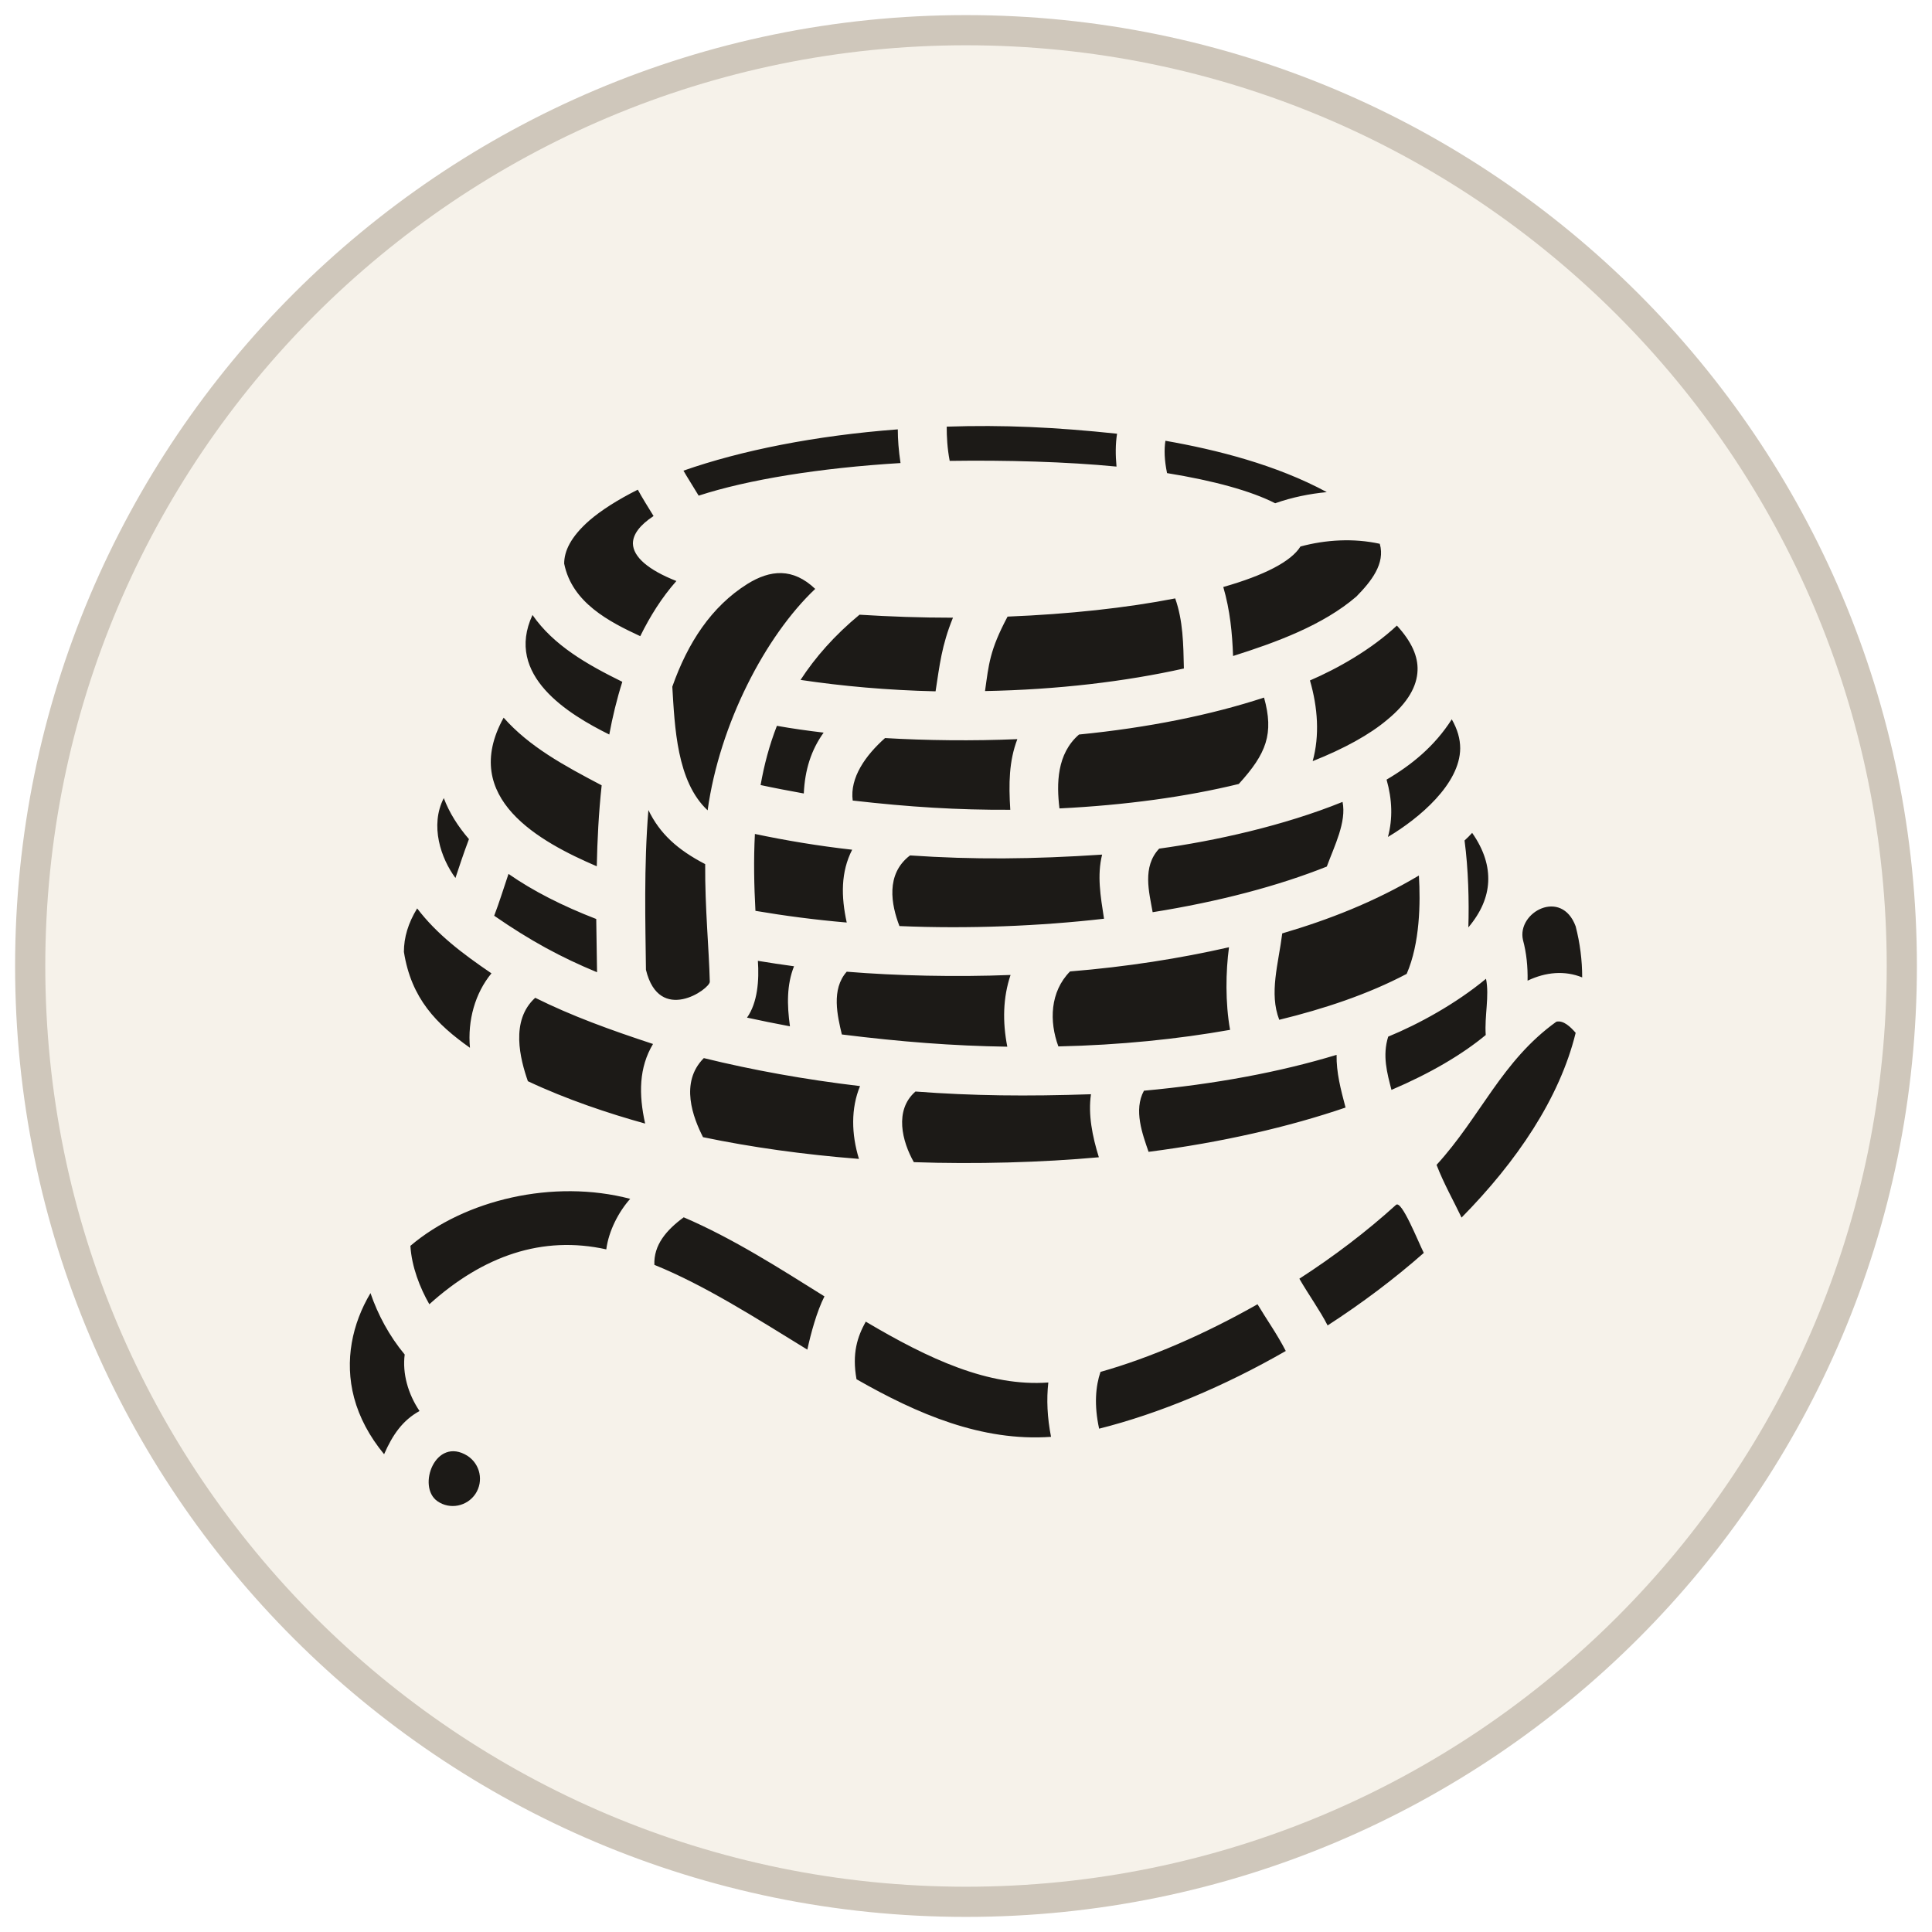
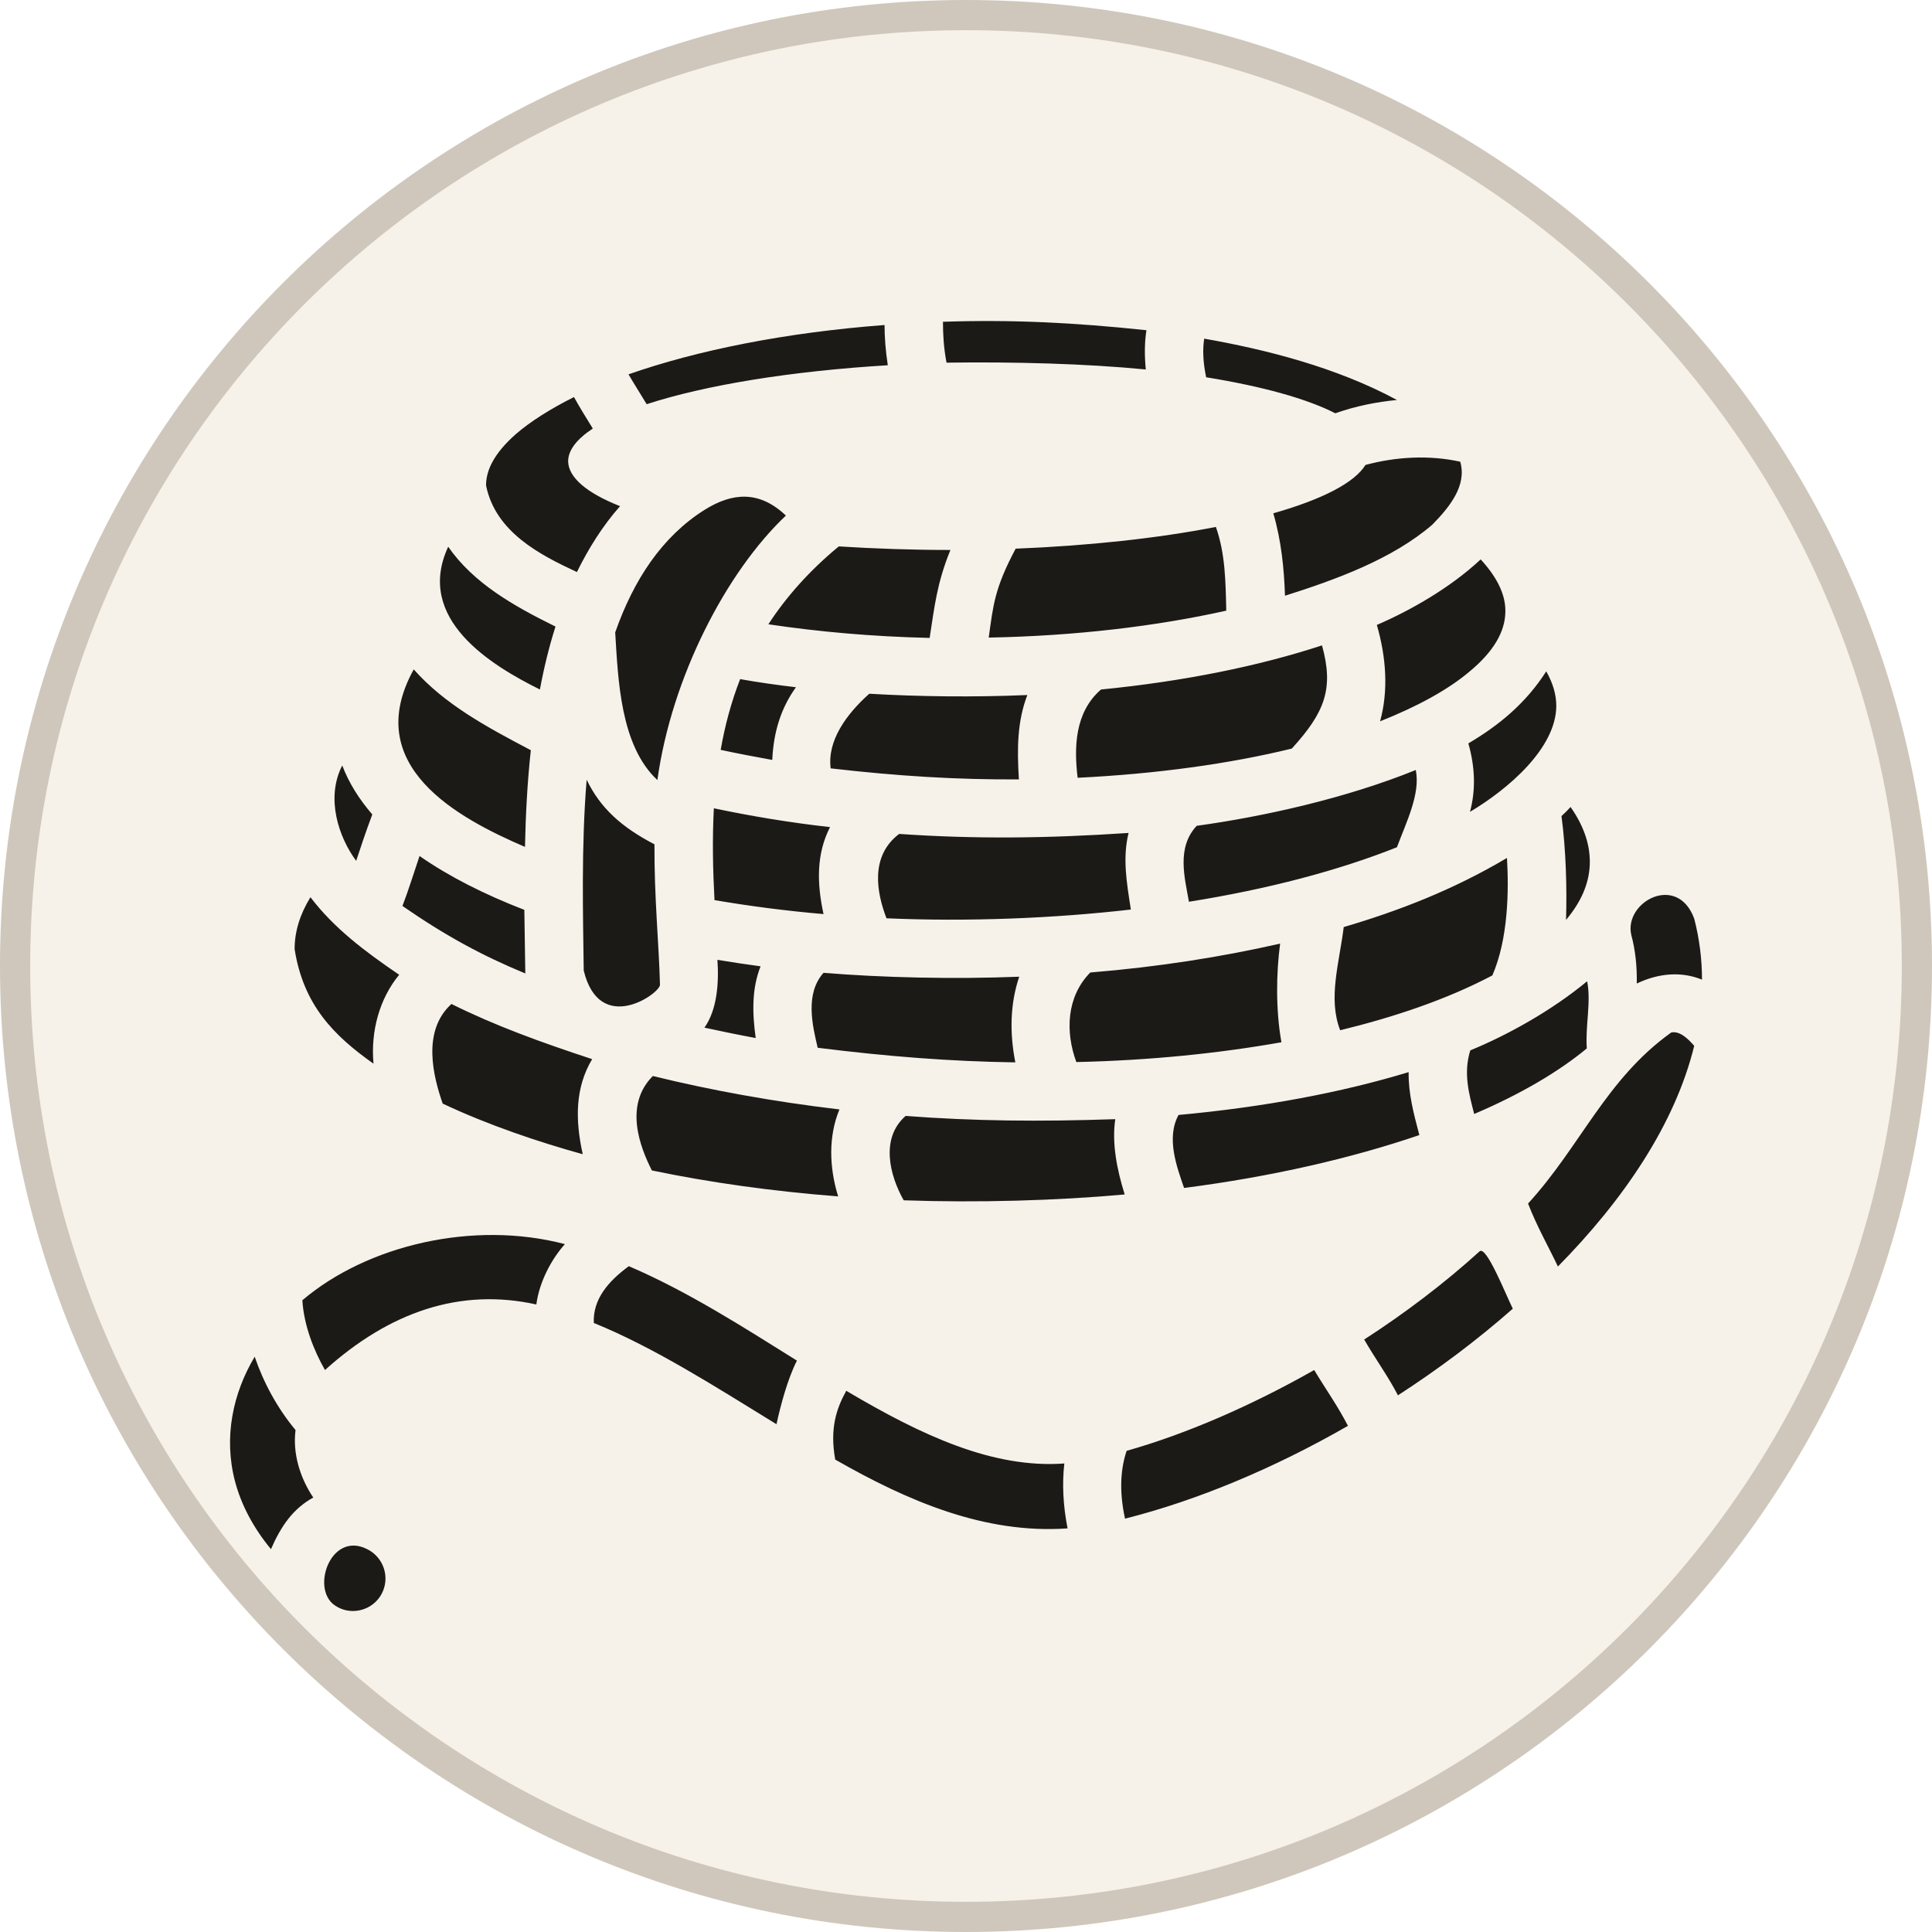
<svg xmlns="http://www.w3.org/2000/svg" viewBox="0 0 512 512" fill="#1c1a17">
-   <circle cx="256" cy="256" r="248" fill="#f6f2ea" stroke="#cfc7bb" stroke-width="8" />
-   <g transform="translate(71.68 71.68) scale(0.72)">
+   <circle cx="256" cy="256" r="252" fill="#f6f2ea" stroke="#cfc7bb" stroke-width="8" />
+   <g transform="translate(35.84 35.84) scale(0.86)">
    <path d="M248.9 57.48c0 3.7.2 7.9 1.1 12.6 20.6-.3 43 .3 61.4 2.1-.4-4.3-.4-8.3.2-12.1-22.7-2.4-41.8-3.3-62.7-2.6zm-18 1c-30.5 2.3-57.8 7.8-78.9 15.2 1.5 2.6 3.5 5.7 5.6 9.2 18.1-5.9 44.5-10.2 74.3-12-.7-4.6-1-8.8-1-12.4zm98.5 4.2c-.5 3.2-.4 7.1.6 11.9 17.3 2.8 31 6.6 39.8 11.1 6.2-2.2 12.7-3.5 19-4.1-18.7-10.1-40.6-15.6-59.4-18.9zm-194.2 18c-7.4 3.7-13.5 7.6-17.9 11.4-6.8 6-9.2 11.22-9.2 15.82 2.9 14.4 16.6 21.4 28 26.7 3.6-7.3 7.9-14.2 13.3-20.3-10.4-4.1-15.9-8.9-16-13.8 0-3.42 2.6-6.82 7.6-10.12-2.1-3.4-4.1-6.6-5.8-9.7zm243.9 20.92c-3.4 5.5-13.3 10.6-28.4 14.9 2.5 8.6 3.3 17 3.6 25.4 15.8-5 33.1-11.3 45.4-21.9 5.4-5.5 10.7-12.1 8.6-19.4-9.6-2.12-19.9-1.52-29.2 1zm-203.6 13.8c-13.2 8.3-21.9 21.6-27.6 37.8.9 14.7 1.6 34.9 13 45.5 4.4-31.8 21.3-64.2 39.6-81.5-8.2-7.8-16.5-7.1-25-1.8zm157.5 5.3c-17.9 3.5-39.2 5.8-61.7 6.7-6.6 12.4-6.9 17.5-8.3 27.4 26.7-.5 51.7-3.5 73.2-8.3-.2-9-.3-17.6-3.2-25.8zm-116.2 6c-9.2 7.6-16.3 15.7-21.7 24 15.4 2.3 32.1 3.8 49.7 4.2 1.5-9.6 2.2-16.8 6.4-27.1-11.7 0-23.3-.4-34.4-1.1zm-120.36.1c-10.37 22.3 13.36 36.6 28.26 44 1.2-6.5 2.8-13.1 4.8-19.4-13-6.4-25.3-13.4-33.06-24.6zm318.16 3.9c-9.5 8.9-22 15.9-32 20.2 2.9 10 3.6 20.3 1 29.7 11.6-4.6 21-9.8 27.4-15.2 7.8-6.4 11-12.5 11.2-18.2.2-5.1-2.1-10.5-7.6-16.5zm-48.9 26.5c-19.5 6.4-42.7 11.1-68.1 13.6-8.2 7.1-8.3 18.1-7.2 27.2 24.3-1.2 46.8-4.3 66-9 10.2-11.2 13-18.5 9.3-31.8zm-279.88 7.4c-16.43 29.7 13.58 45.8 34.28 54.7.2-9.6.7-19.7 1.8-29.8-13.9-7.3-26.6-14.2-36.08-24.9zm348.98.6c-6.3 9.9-14.8 16.8-24 22.2 2.1 7.4 2.3 14.4.5 21.1 11.6-6.9 26.5-19.5 26.6-32.6 0-3.5-1-7-3.1-10.7zm-248.4 2.4c-2.8 7.2-4.7 14.4-6 21.8 5.1 1.1 10.4 2.1 15.9 3.1.4-8.7 2.7-16 7.3-22.4-5.9-.7-11.6-1.5-17.2-2.5zm39.8 4.5c-7.2 6.4-13 14.6-11.9 23 20.9 2.4 38.8 3.5 58 3.4-.6-9.6-.5-17.9 2.6-26-16.3.7-33.6.5-48.7-.4zM63.79 194.2c-5.2 10.1-1.05 22.2 4.29 29.4 1.34-4 2.89-8.8 4.97-14.3-4.05-4.7-7.22-9.7-9.26-15.1zm330.81 1.4c-21.7 8.8-47.2 14.4-67.5 17.2-6.3 6.7-3.7 16-2.4 23.4 24.5-3.9 46.3-9.7 64.1-16.8 2.8-7.6 7.3-16.4 5.8-23.8zm-255.5 3c-1.7 20.8-1.1 41.8-.9 58.8 4.9 20.2 23.5 7.1 23.5 4.4-.3-12.2-1.8-27.1-1.7-43.3-10.2-5.3-16.7-11.2-20.9-19.9zm303.2 8.4c-.9 1-1.8 1.9-2.8 2.8 1.4 10.5 1.7 22.4 1.4 32 4.7-5.6 7-11.1 7.3-16.7.3-5.8-1.5-11.8-5.9-18.1zm-264 .4c-.5 9.6-.3 19.1.2 28.3 10.6 1.8 21.9 3.3 33.6 4.3-2.1-9.6-2.2-18.6 2-26.8-12.5-1.4-24.4-3.4-35.8-5.8zm127.8 7.6c-25.5 1.7-47.4 1.9-70.7.3-9.1 6.9-6.9 18.2-3.9 26 25.4 1.1 51.8 0 75.3-2.7-1.3-8.4-2.6-15.9-.7-23.6zm-218.49 7.1c-1.93 5.7-3.42 10.6-5.27 15.4 13.3 9.2 24.56 15.3 37.86 20.8-.1-6-.2-12.6-.3-19.6-12.4-4.8-23.26-10.3-32.29-16.6zm335.09.6c-16.5 9.8-33.3 16.3-50.3 21.3-1.4 11.2-4.9 22-1.1 31.8 16.4-4 32.7-9.4 46.9-16.9 4.9-11.3 5.1-26.1 4.5-36.2zm38.3 23.7c1.3 4.8 1.8 9.9 1.7 15 6.7-3.2 13.7-3.8 20.1-1.2 0-6.3-.8-12.6-2.4-18.8-5.2-14.1-21.7-5.2-19.4 5zM53.99 234.8c-3.31 5.4-4.88 10.7-4.88 16 2.71 17.2 12 26.6 24.31 35.3-.92-10.1 1.9-20.1 7.91-27.4-10.73-7.3-20.11-14.4-27.34-23.9zm298.81 14.3c-18 4.1-37.6 7.2-58.5 8.9-7.4 7.5-7.7 18.4-4.3 27.6 22.7-.5 44-2.7 63.2-6.1-1.8-10-1.6-21.5-.4-30.4zm-173.4 5c.5 7.1-.1 15.4-4 20.9 5.1 1.1 10.4 2.2 15.8 3.2-1.1-7.9-1.2-15.3 1.5-22.1-4.5-.6-9-1.3-13.3-2zm32.7 4c-5.8 6.5-3.4 16.3-1.8 23.1 21.7 2.7 40.8 4.2 60.9 4.5-1.8-9.2-1.6-18.1 1.2-26.4-20.1.8-42.1.3-60.3-1.2zm235.3 2.6c-11.1 9.2-24.8 16.7-36 21.3-2.2 7-.4 13.4 1.2 19.6 14.3-6.1 26-13 34.7-20.2-.5-7 1.4-14.4.1-20.7zm-349.96 7c-9.27 8.4-5.52 22.6-2.7 30.7 13.96 6.6 29.76 11.9 43.16 15.6-2.4-10.8-2.3-20.6 2.9-29.3-15.8-5.2-29.9-10.3-43.36-17zm375.86 8.8c-20.1 14.4-27.9 35-44.1 52.7 2.7 7 6.2 13.1 9.2 19.4 20.3-20.6 36.1-43.9 42-68-1.9-2.2-4.5-4.7-7.1-4.1zm-80.9 12.2c-20.7 6.3-44.7 10.8-70.9 13.2-3.9 7.1-.5 16.1 1.7 22.5 27.1-3.5 51.7-9.2 72.5-16.3-1.8-6.8-3.4-12.9-3.3-19.4zm-232.9 1.2c-9 9-3.9 22-.3 29.1 17.7 3.7 37 6.4 57.4 8-2.8-9.1-3-18.6.4-26.8-20.3-2.4-39.6-5.9-57.5-10.3zm77.9 12.3c-7.9 6.9-4.9 18.4-.6 26 22.7.8 47.2.1 68.1-1.8-2.4-7.7-4-15.8-2.9-23.2-23.6.8-43.5.6-64.6-1zM51.5 359c.46 7.7 3.53 15.5 6.97 21.5 19.87-17.9 41.63-25.4 65.13-20.2.9-6.9 4.6-13.9 8.8-18.6-28.2-7.4-60.89.3-80.9 17.3zm362.8-15.1c-10.8 9.8-22.9 19-35.6 27.2 3.4 5.9 7.6 11.7 10.4 17.2 12.5-8.1 24.4-17 35.4-26.7-2.2-4.4-8.1-19.4-10.2-17.7zm-262.2 4.6c-6.4 4.7-11.1 10.2-10.8 17.5 18.5 7.5 37.1 19.4 56.3 31.2 1.3-6 3.5-14.1 6.3-19.6-16.5-10.3-33.6-21.3-51.8-29.1zM36.81 376.4c-6.69 11.2-9.67 24.8-6.04 38.5 1.92 7.2 5.61 14.2 11.05 20.8 3.15-7.2 6.85-12.5 13.04-15.9-4.23-6.3-6.36-13.8-5.46-20.8-5.67-6.8-9.89-14.7-12.59-22.6zm326.49 4.1c-19.4 11-39.4 19.7-57.8 24.9-1.8 5.3-2.4 12.2-.5 20.9 22.2-5.6 45.9-15.5 68.7-28.6-3.3-6.4-7-11.5-10.4-17.2zm-144.2 6.4c-3.1 5.6-5.1 11.7-3.4 21.2 22.4 12.8 46.1 23 71.6 21.2-1.4-7.1-1.7-13.8-1-20-22 1.6-43.9-8.6-67.2-22.4zM61.46 453c4.6 3.2 10.89 1.9 13.98-2.7 3.09-4.7 1.78-10.9-2.91-14-11.83-7.4-18.76 11.4-11.07 16.7z" />
  </g>
</svg>
